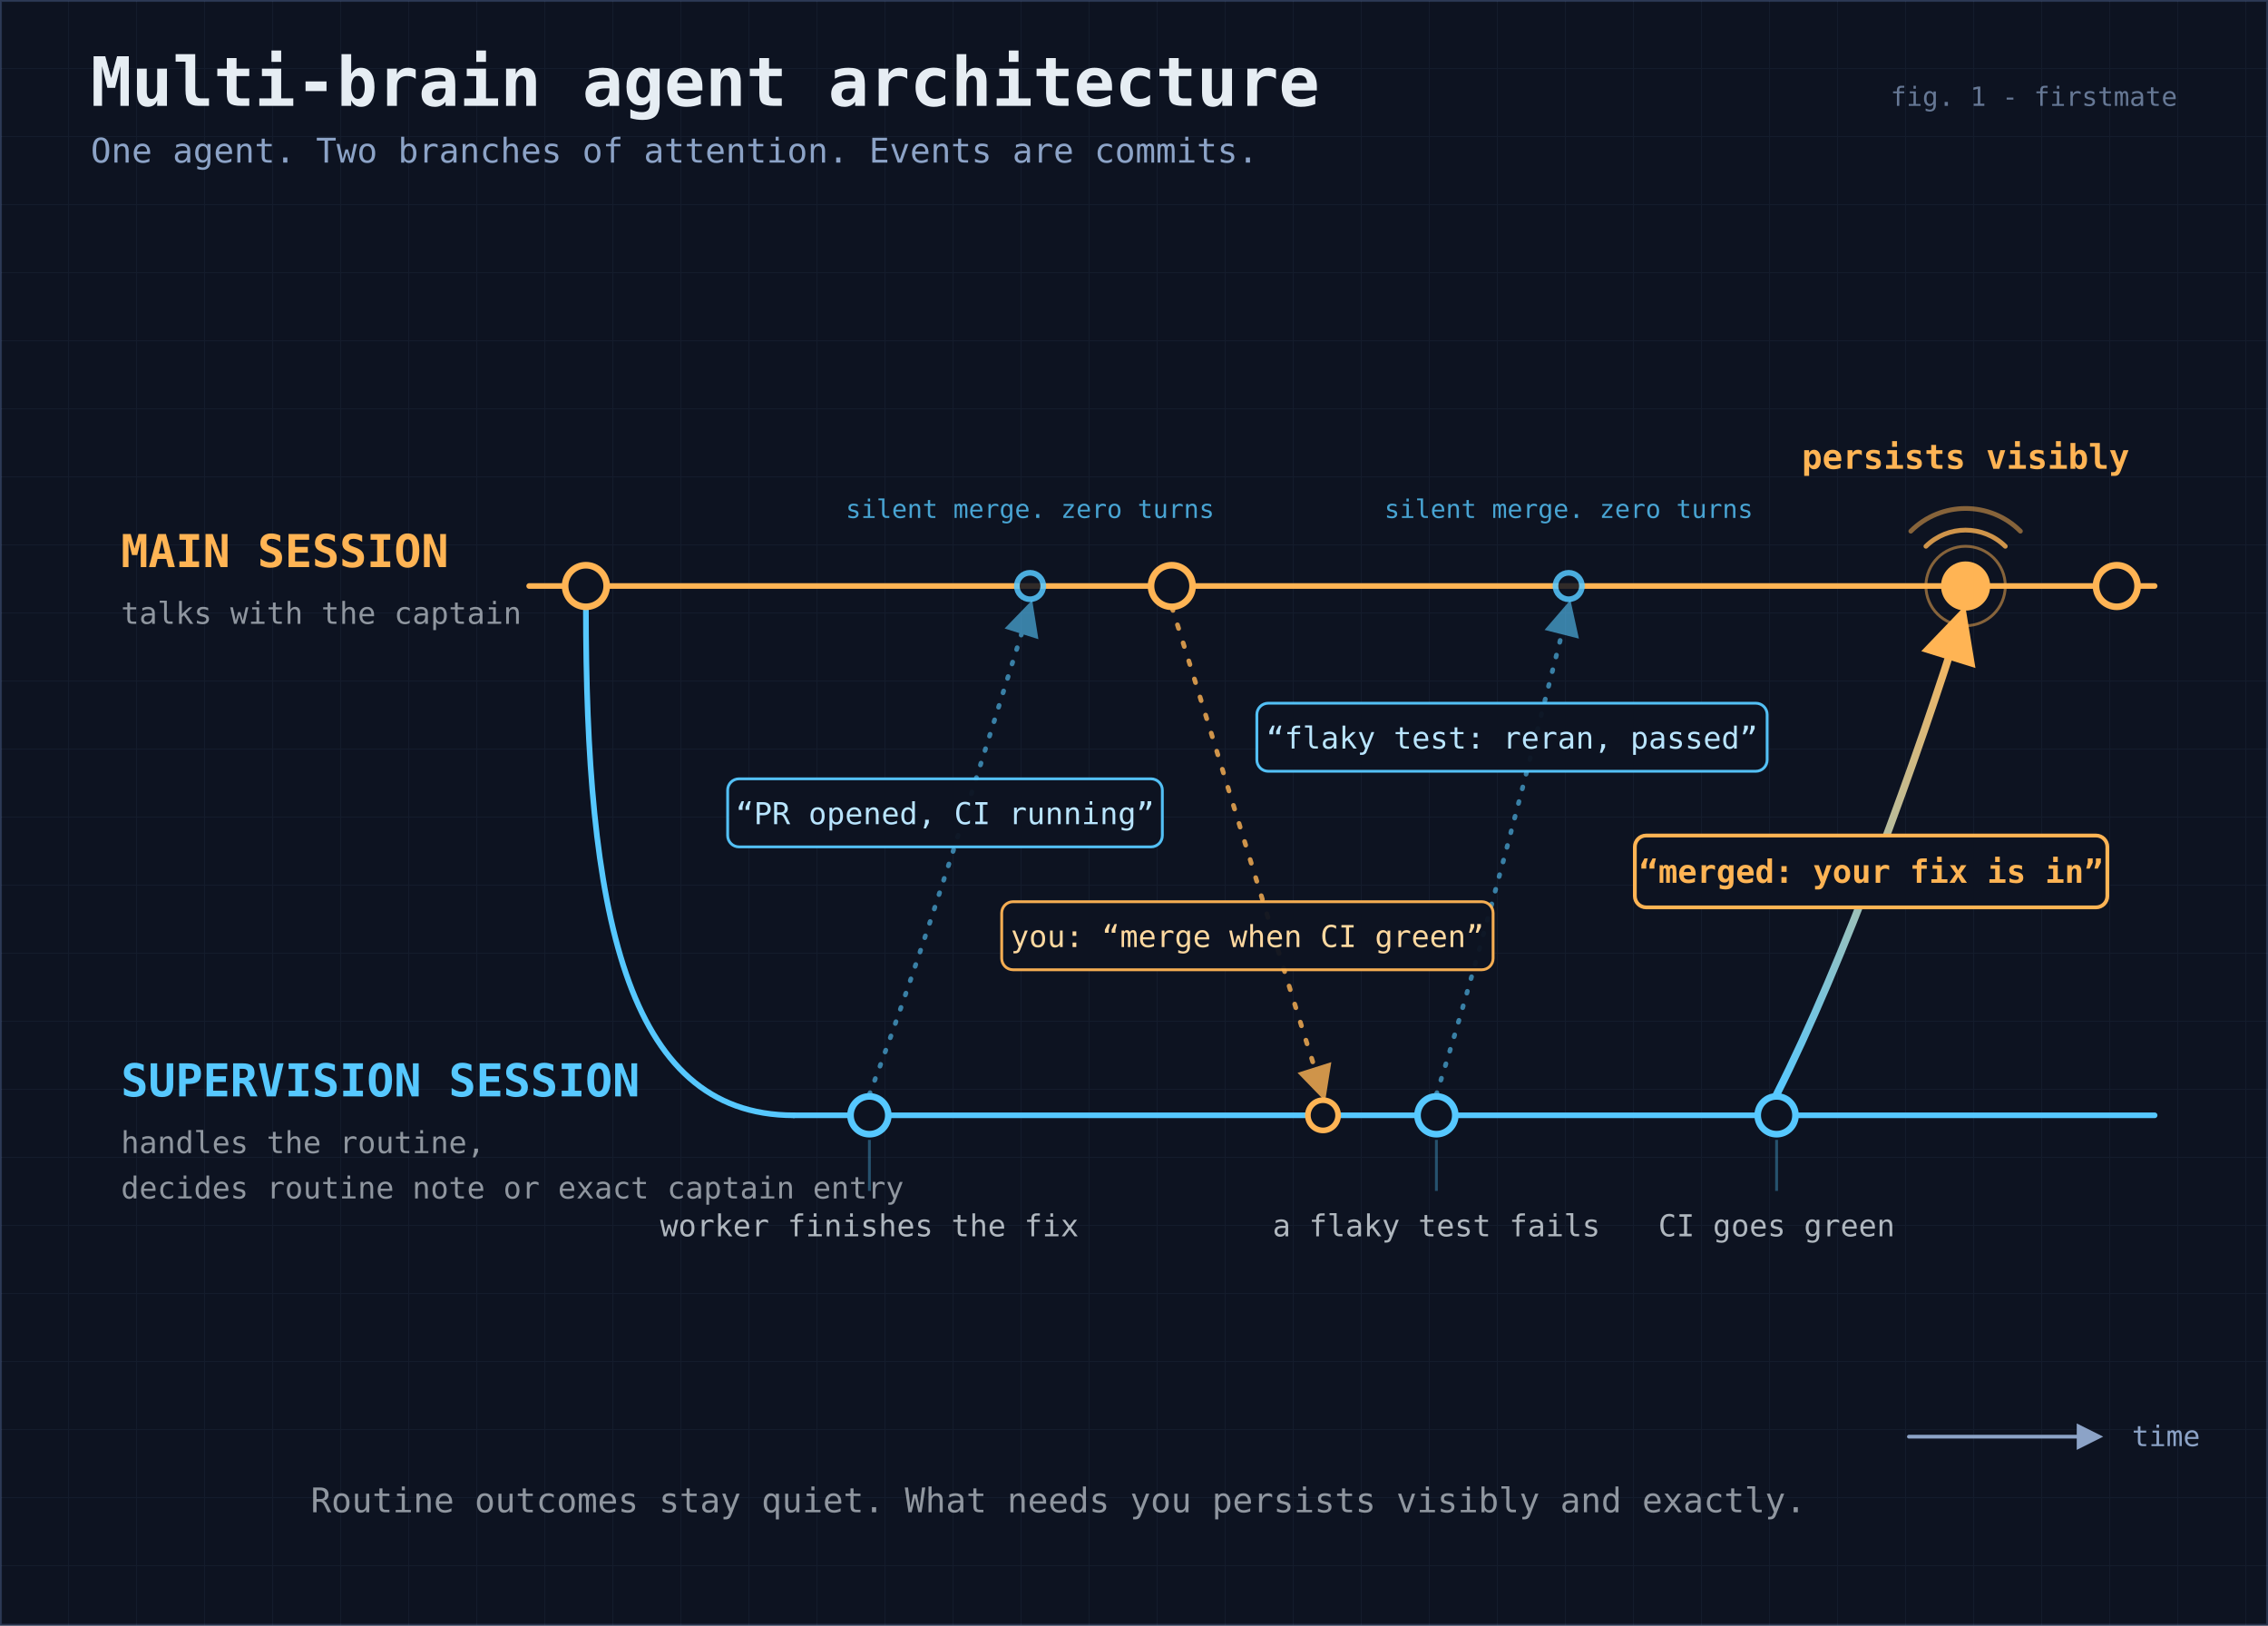
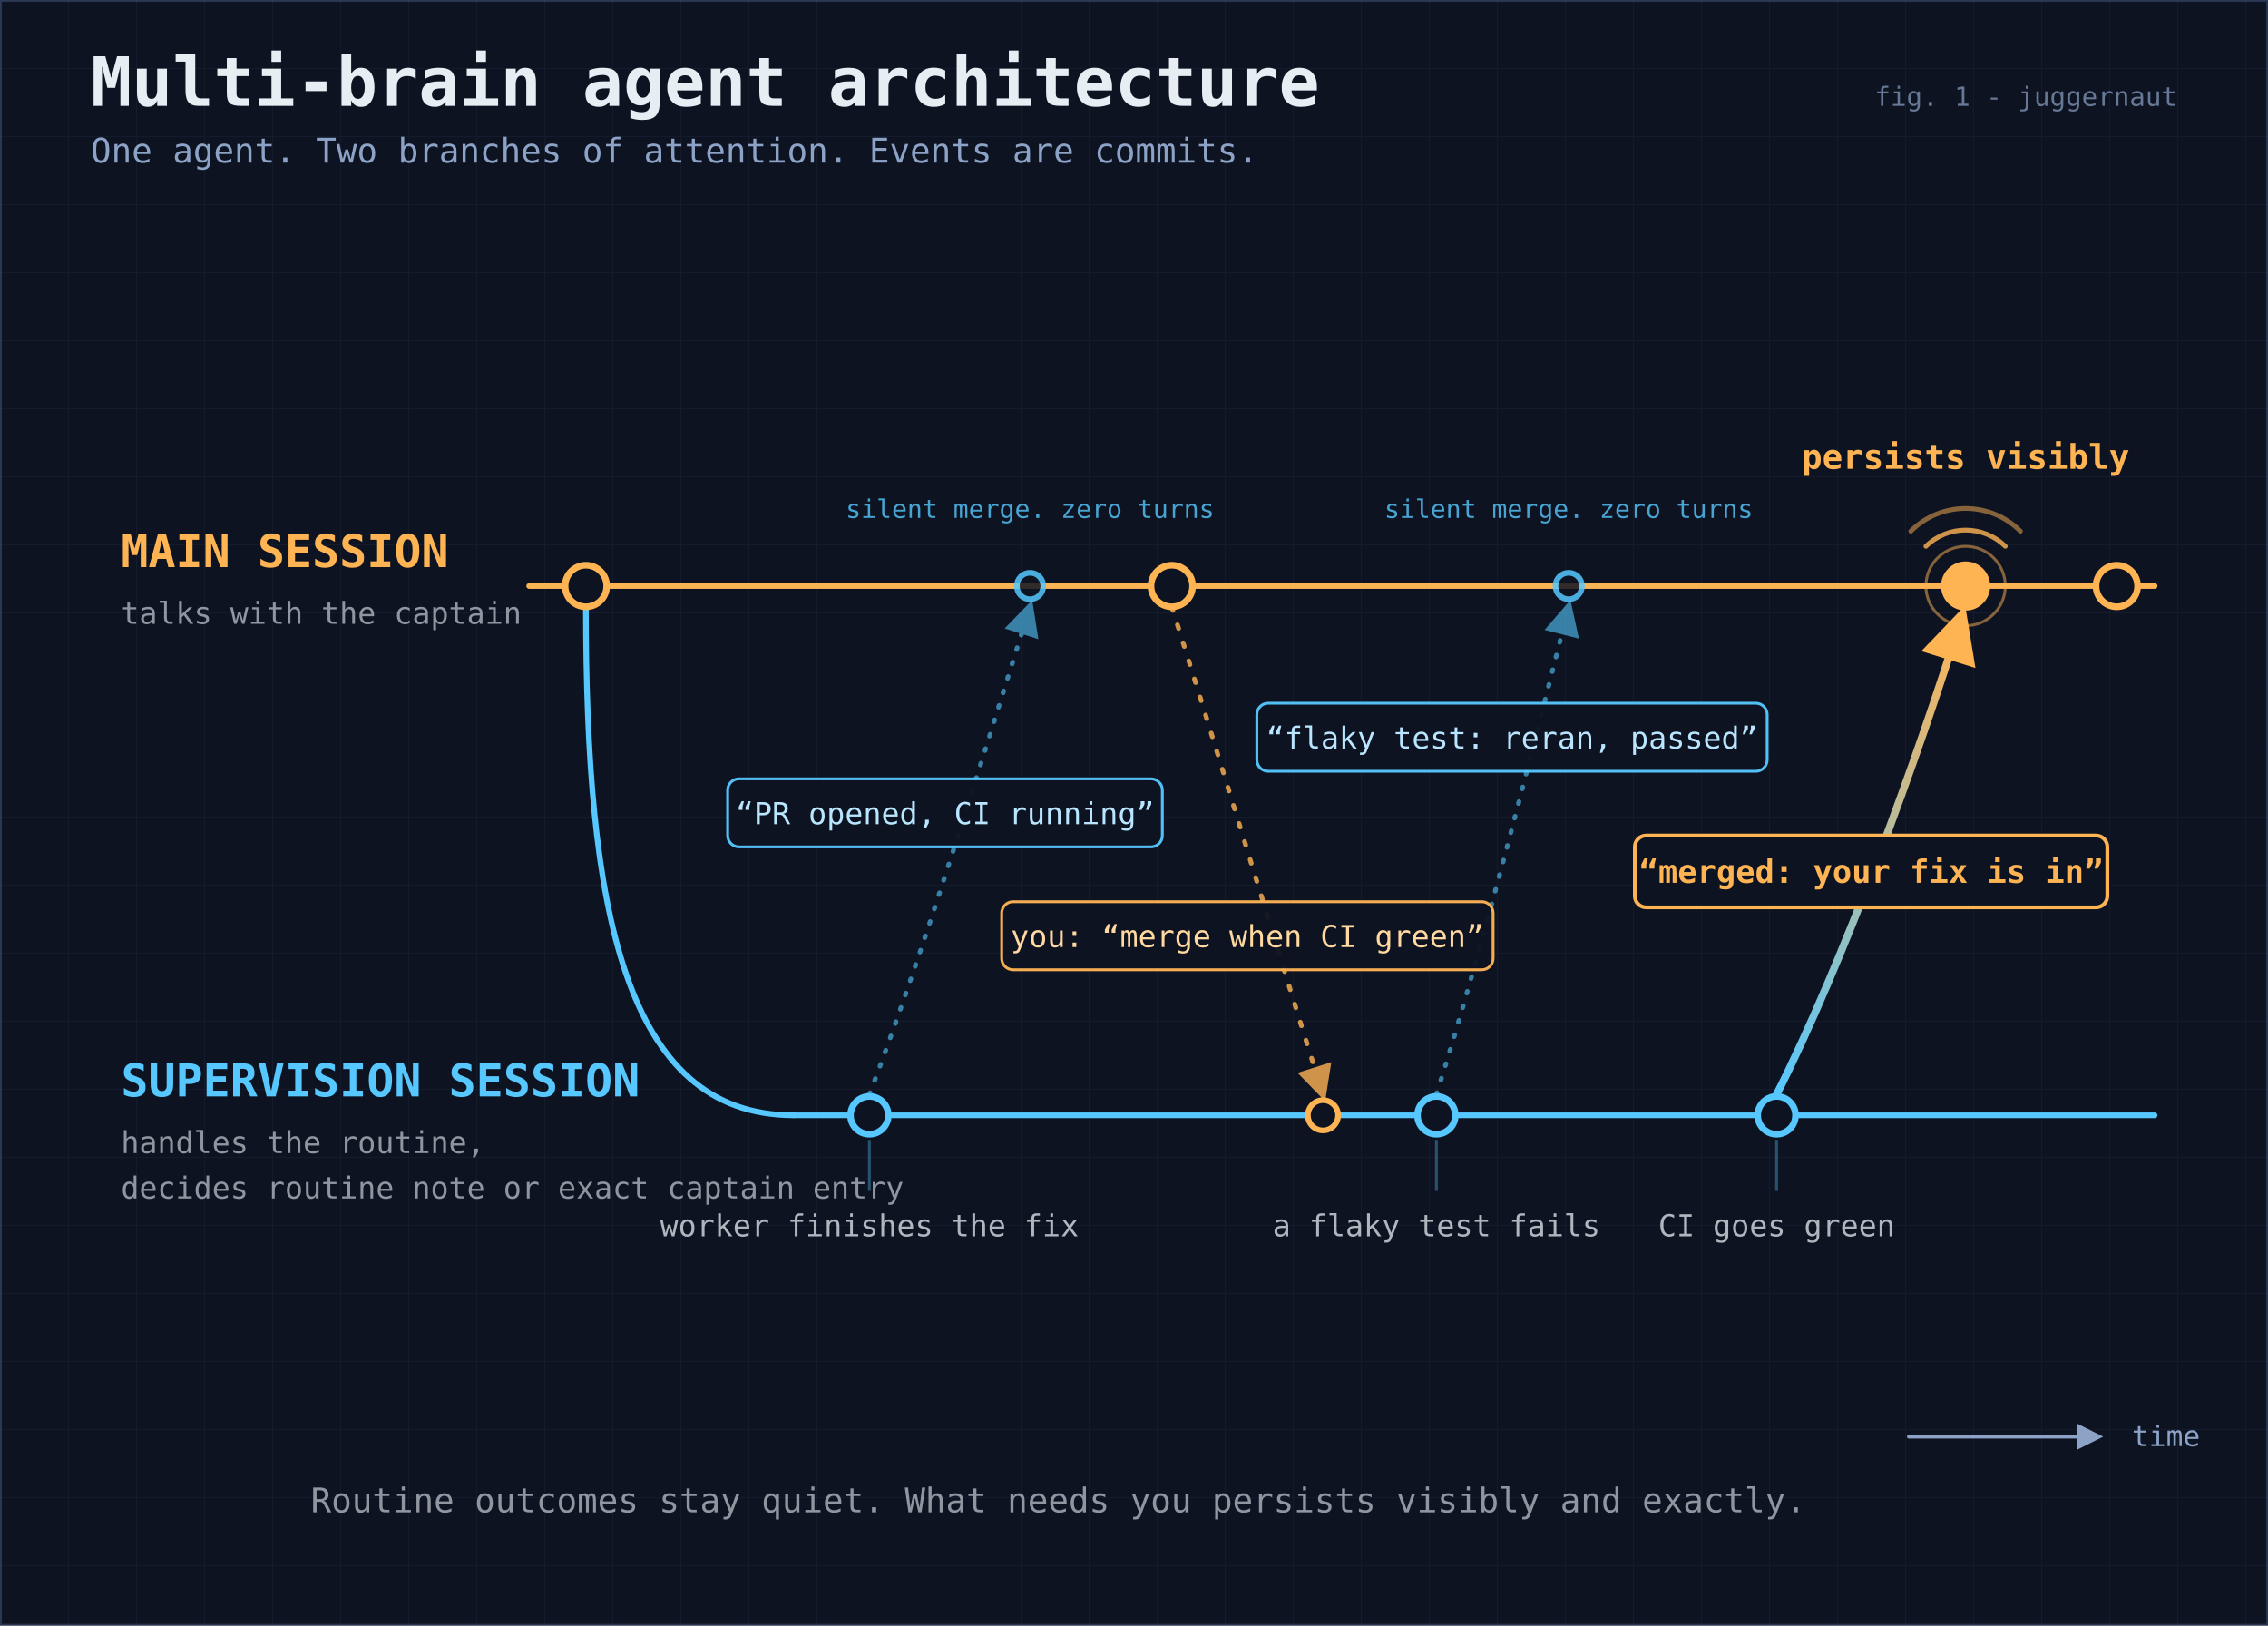
<svg xmlns="http://www.w3.org/2000/svg" viewBox="0 0 1200 860" width="1200" height="860" role="img" aria-labelledby="poster-title poster-desc">
  <defs>
    <pattern id="poster-grid" width="36" height="36" patternUnits="userSpaceOnUse">
      <path d="M 36 0 L 0 0 0 36" fill="none" stroke="#8CAAE6" stroke-opacity="0.06" stroke-width="1" />
    </pattern>
  </defs>
  <rect width="1200" height="860" fill="#0D1321" />
  <rect width="1200" height="860" fill="url(#poster-grid)" />
  <rect x="0.5" y="0.5" width="1199" height="859" fill="none" stroke="#94B4FF" stroke-opacity="0.20" stroke-width="1" />
  <g font-family="ui-monospace, SFMono-Regular, Menlo, Consolas, monospace">
    <text x="48" y="56" fill="#E6EDF3" font-size="36" font-weight="700">Multi-brain agent architecture</text>
    <text x="48" y="86" fill="#8CA3C7" font-size="18">One agent. Two branches of attention. Events are commits.</text>
-     <text x="1152" y="56" text-anchor="end" fill="#8CA3C7" fill-opacity="0.7" font-size="14">fig. 1 - firstmate</text>
+     <text x="1152" y="56" text-anchor="end" fill="#8CA3C7" fill-opacity="0.7" font-size="14">fig. 1 - juggernaut</text>
  </g>
  <g transform="translate(0 100)" font-family="ui-monospace, SFMono-Regular, Menlo, Consolas, monospace">
    <defs>
      <marker id="ah-cyan" viewBox="0 0 10 10" refX="8" refY="5" markerWidth="7.5" markerHeight="7.5" orient="auto-start-reverse">
        <path d="M 0 0 L 10 5 L 0 10 z" fill="#56C8FF" />
      </marker>
      <marker id="ah-amber" viewBox="0 0 10 10" refX="8" refY="5" markerWidth="7.5" markerHeight="7.5" orient="auto-start-reverse">
        <path d="M 0 0 L 10 5 L 0 10 z" fill="#FFB454" />
      </marker>
      <marker id="ah-time" viewBox="0 0 10 10" refX="8" refY="5" markerWidth="7" markerHeight="7" orient="auto-start-reverse">
        <path d="M 0 0 L 10 5 L 0 10 z" fill="#8CA3C7" />
      </marker>
      <linearGradient id="merge-up" x1="0" y1="1" x2="1" y2="0">
        <stop offset="0" stop-color="#56C8FF" />
        <stop offset="1" stop-color="#FFB454" />
      </linearGradient>
    </defs>
    <line x1="280" y1="210" x2="1140" y2="210" stroke="#FFB454" stroke-width="3" stroke-linecap="round" />
    <path d="M 310 221 C 310 380, 330 490, 420 490" fill="none" stroke="#56C8FF" stroke-width="3" stroke-linecap="round" />
    <line x1="420" y1="490" x2="1140" y2="490" stroke="#56C8FF" stroke-width="3" stroke-linecap="round" />
    <text x="64" y="200" fill="#FFB454" font-size="24" font-weight="700">MAIN SESSION</text>
    <text x="64" y="230" fill="#E6EDF3" opacity="0.6" font-size="16">talks with the captain</text>
    <text x="64" y="480" fill="#56C8FF" font-size="24" font-weight="700">SUPERVISION SESSION</text>
    <text x="64" y="510" fill="#E6EDF3" opacity="0.6" font-size="16">handles the routine,</text>
    <text x="64" y="534" fill="#E6EDF3" opacity="0.6" font-size="16">decides routine note or exact captain entry</text>
    <path id="arc-quiet-1" d="M 460 479 C 490 400, 520 300, 545 221" fill="none" stroke="#56C8FF" stroke-width="2.5" stroke-dasharray="1 7" stroke-linecap="round" opacity="0.6" marker-end="url(#ah-cyan)" />
    <path id="arc-cherry" d="M 620 221 C 645 300, 675 400, 700 479" fill="none" stroke="#FFB454" stroke-width="2.5" stroke-dasharray="2 8" stroke-linecap="round" opacity="0.8" marker-end="url(#ah-amber)" />
    <path id="arc-quiet-2" d="M 760 479 C 785 400, 810 300, 830 221" fill="none" stroke="#56C8FF" stroke-width="2.5" stroke-dasharray="1 7" stroke-linecap="round" opacity="0.6" marker-end="url(#ah-cyan)" />
    <path id="arc-wake" d="M 940 479 C 975 410, 1015 300, 1038 226" fill="none" stroke="url(#merge-up)" stroke-width="4" stroke-linecap="round" marker-end="url(#ah-amber)" />
    <g id="chip-quiet-1">
      <rect x="385" y="312" width="230" height="36" rx="6" fill="#0D1321" stroke="#56C8FF" stroke-width="1.5" opacity="0.95" />
      <text x="500" y="336" text-anchor="middle" fill="#B9E5FF" font-size="16">“PR opened, CI running”</text>
    </g>
    <g id="chip-cherry">
      <rect x="530" y="377" width="260" height="36" rx="6" fill="#0D1321" stroke="#FFB454" stroke-width="1.5" opacity="0.95" />
      <text x="660" y="401" text-anchor="middle" fill="#FFD9A0" font-size="16">you: “merge when CI green”</text>
    </g>
    <g id="chip-quiet-2">
      <rect x="665" y="272" width="270" height="36" rx="6" fill="#0D1321" stroke="#56C8FF" stroke-width="1.5" opacity="0.95" />
      <text x="800" y="296" text-anchor="middle" fill="#B9E5FF" font-size="16">“flaky test: reran, passed”</text>
    </g>
    <g id="chip-wake">
      <rect x="865" y="342" width="250" height="38" rx="6" fill="#0D1321" stroke="#FFB454" stroke-width="2" />
      <text x="990" y="367" text-anchor="middle" fill="#FFB454" font-size="17" font-weight="600">“merged: your fix is in”</text>
    </g>
    <g id="main-commits">
      <circle cx="310" cy="210" r="11" fill="#0D1321" stroke="#FFB454" stroke-width="3.5" />
      <circle cx="620" cy="210" r="11" fill="#0D1321" stroke="#FFB454" stroke-width="3.5" />
      <circle cx="1120" cy="210" r="11" fill="#0D1321" stroke="#FFB454" stroke-width="3.5" />
    </g>
    <g id="silent-landings">
      <circle cx="545" cy="210" r="7" fill="#0D1321" stroke="#56C8FF" stroke-width="3" opacity="0.85" />
      <circle cx="830" cy="210" r="7" fill="#0D1321" stroke="#56C8FF" stroke-width="3" opacity="0.85" />
    </g>
    <text x="545" y="174" text-anchor="middle" fill="#56C8FF" opacity="0.8" font-size="13.5">silent merge. zero turns</text>
    <text x="830" y="174" text-anchor="middle" fill="#56C8FF" opacity="0.8" font-size="13.5">silent merge. zero turns</text>
    <g id="merge-commit">
      <circle cx="1040" cy="210" r="13" fill="#FFB454" />
      <circle cx="1040" cy="210" r="21" fill="none" stroke="#FFB454" stroke-width="1.5" opacity="0.5" />
      <path d="M 1019 189 A 30 30 0 0 1 1061 189" fill="none" stroke="#FFB454" stroke-width="2.5" stroke-linecap="round" opacity="0.8" />
      <path d="M 1011 181 A 41 41 0 0 1 1069 181" fill="none" stroke="#FFB454" stroke-width="2.5" stroke-linecap="round" opacity="0.5" />
    </g>
    <text x="1040" y="148" text-anchor="middle" fill="#FFB454" font-size="18" font-weight="700">persists visibly</text>
    <g id="branch-commits">
      <circle cx="460" cy="490" r="10" fill="#0D1321" stroke="#56C8FF" stroke-width="3.5" />
      <circle cx="760" cy="490" r="10" fill="#0D1321" stroke="#56C8FF" stroke-width="3.5" />
      <circle cx="940" cy="490" r="10" fill="#0D1321" stroke="#56C8FF" stroke-width="3.5" />
    </g>
    <circle cx="700" cy="490" r="8" fill="#0D1321" stroke="#FFB454" stroke-width="3" />
    <line x1="460" y1="503" x2="460" y2="530" stroke="#56C8FF" stroke-width="1.5" opacity="0.35" />
    <text x="460" y="554" text-anchor="middle" fill="#E6EDF3" opacity="0.75" font-size="16">worker finishes the fix</text>
    <line x1="760" y1="503" x2="760" y2="530" stroke="#56C8FF" stroke-width="1.5" opacity="0.35" />
    <text x="760" y="554" text-anchor="middle" fill="#E6EDF3" opacity="0.75" font-size="16">a flaky test fails</text>
    <line x1="940" y1="503" x2="940" y2="530" stroke="#56C8FF" stroke-width="1.5" opacity="0.35" />
    <text x="940" y="554" text-anchor="middle" fill="#E6EDF3" opacity="0.75" font-size="16">CI goes green</text>
    <line x1="1010" y1="660" x2="1110" y2="660" stroke="#8CA3C7" stroke-width="2" stroke-linecap="round" marker-end="url(#ah-time)" />
    <text x="1128" y="665" fill="#8CA3C7" font-size="15">time</text>
    <text x="560" y="700" text-anchor="middle" fill="#E6EDF3" opacity="0.6" font-size="18">Routine outcomes stay quiet. What needs you persists visibly and exactly.</text>
  </g>
</svg>
